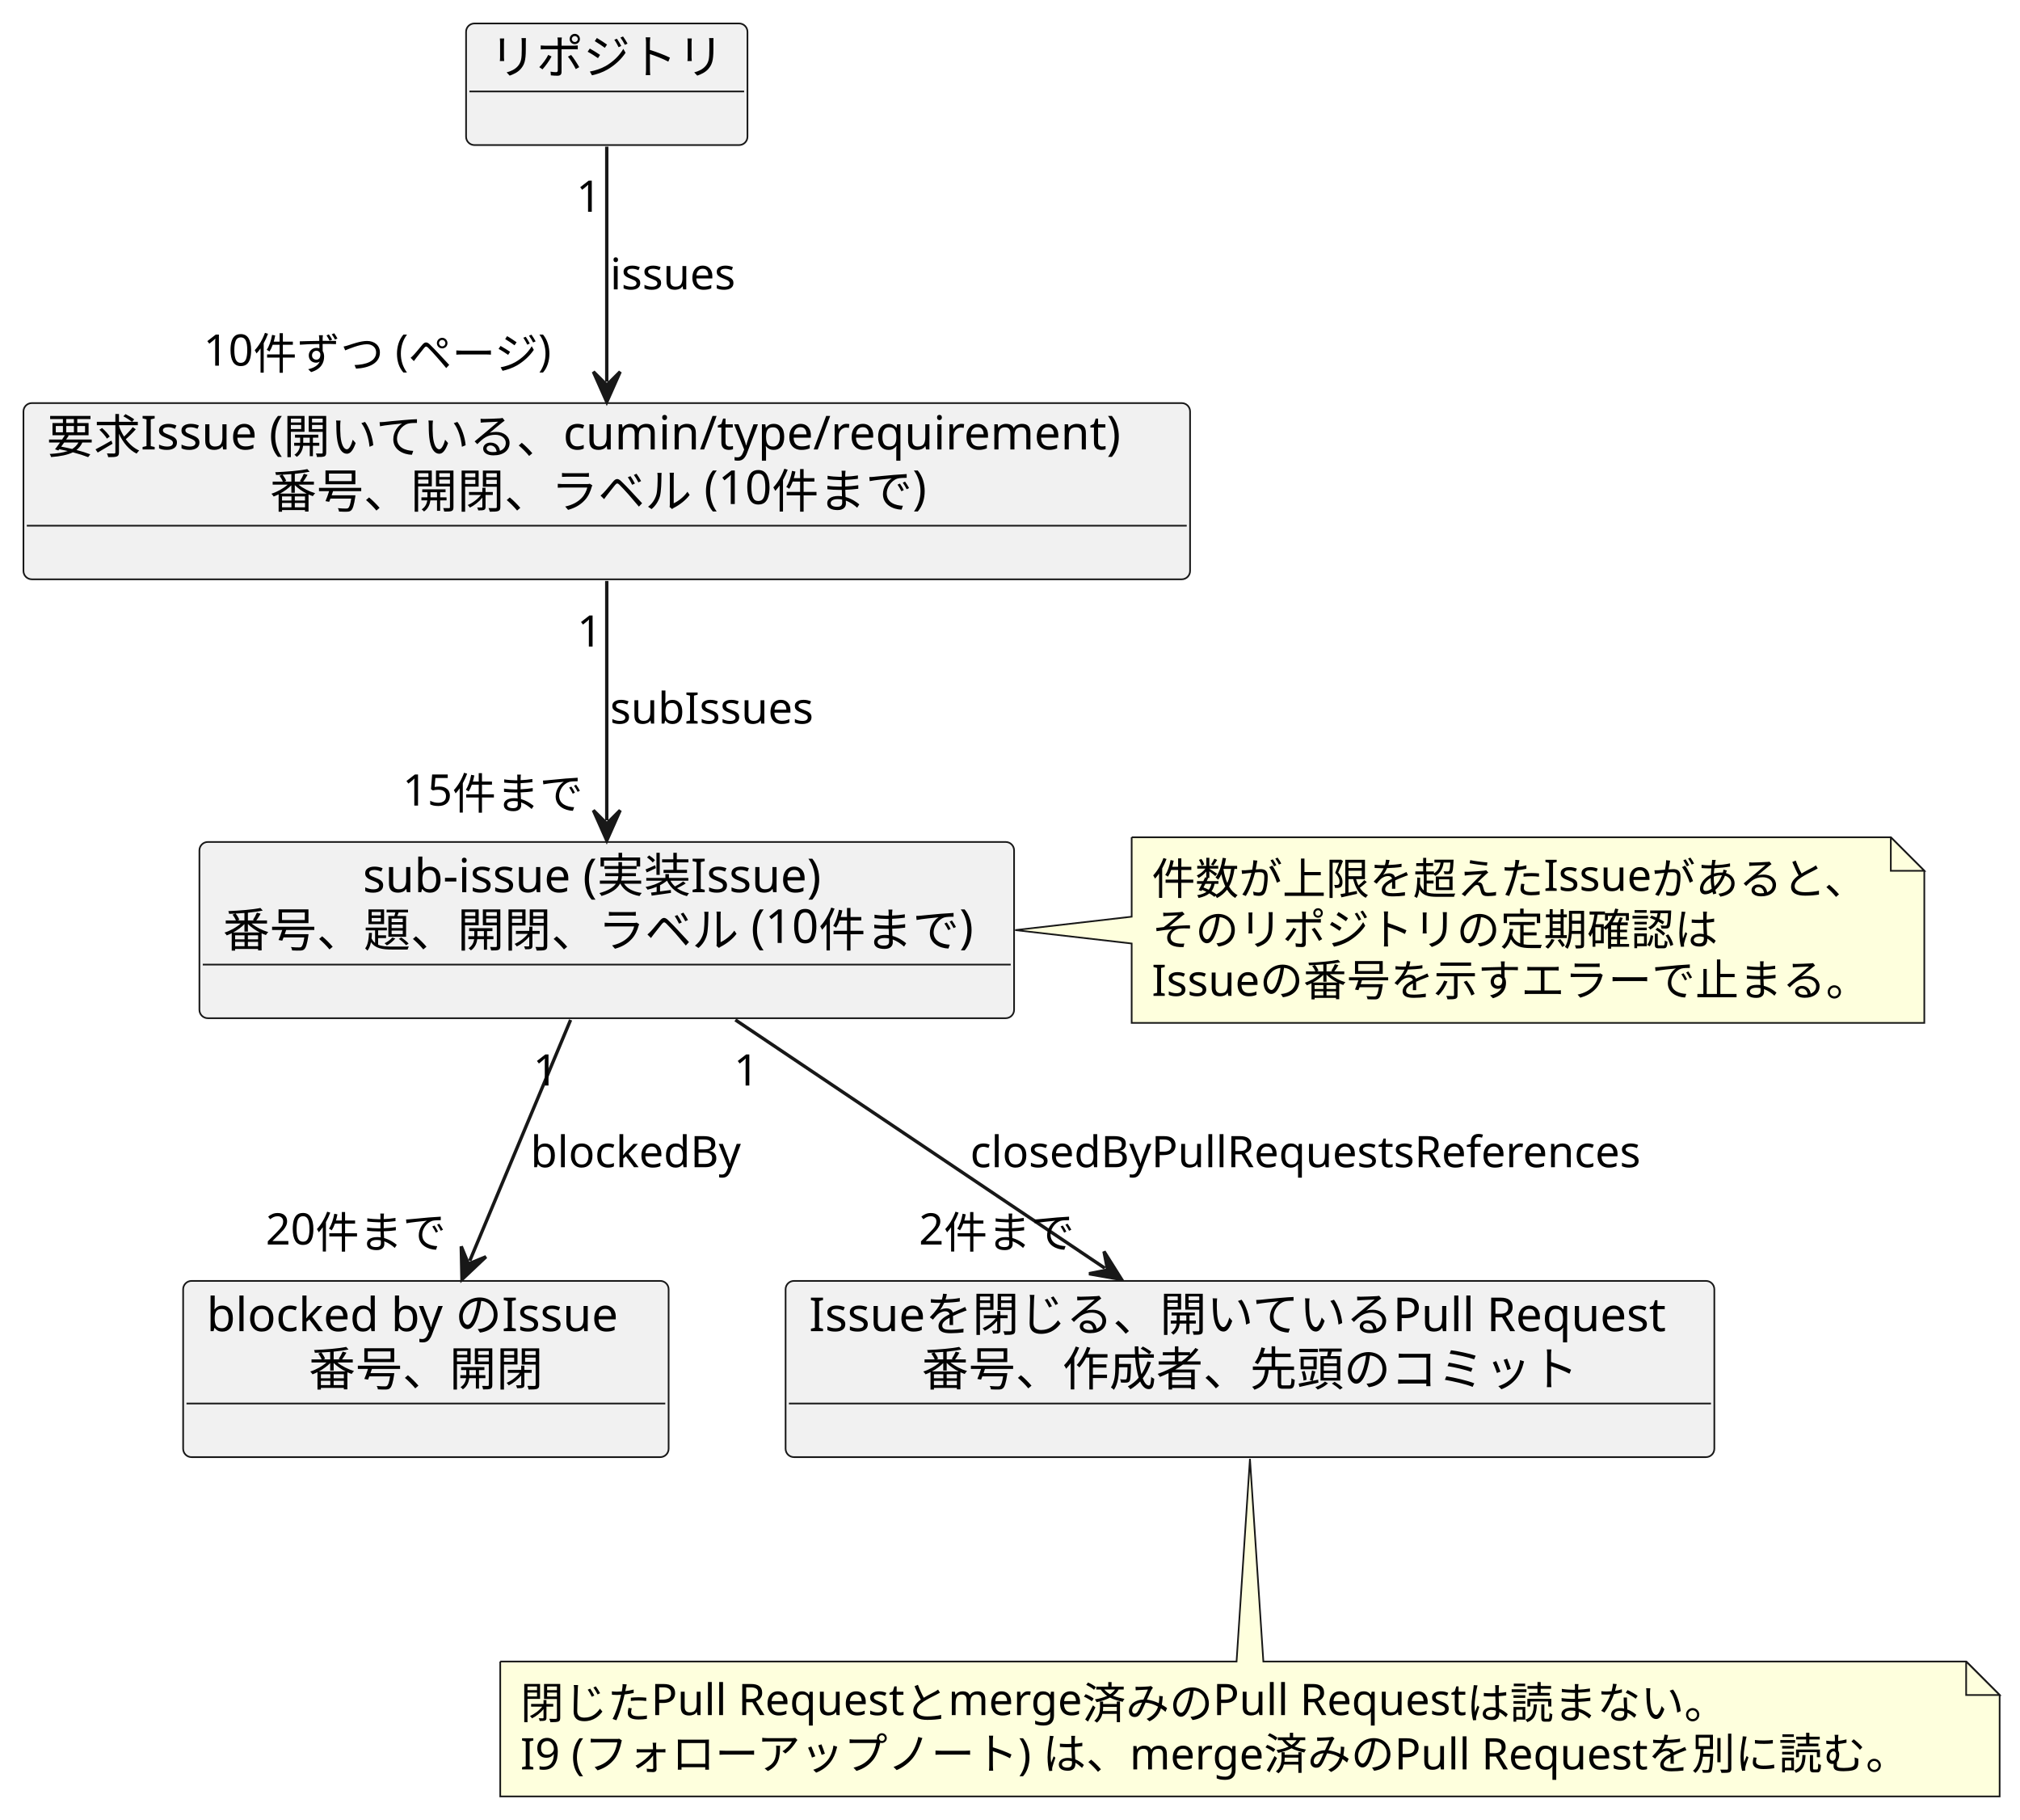
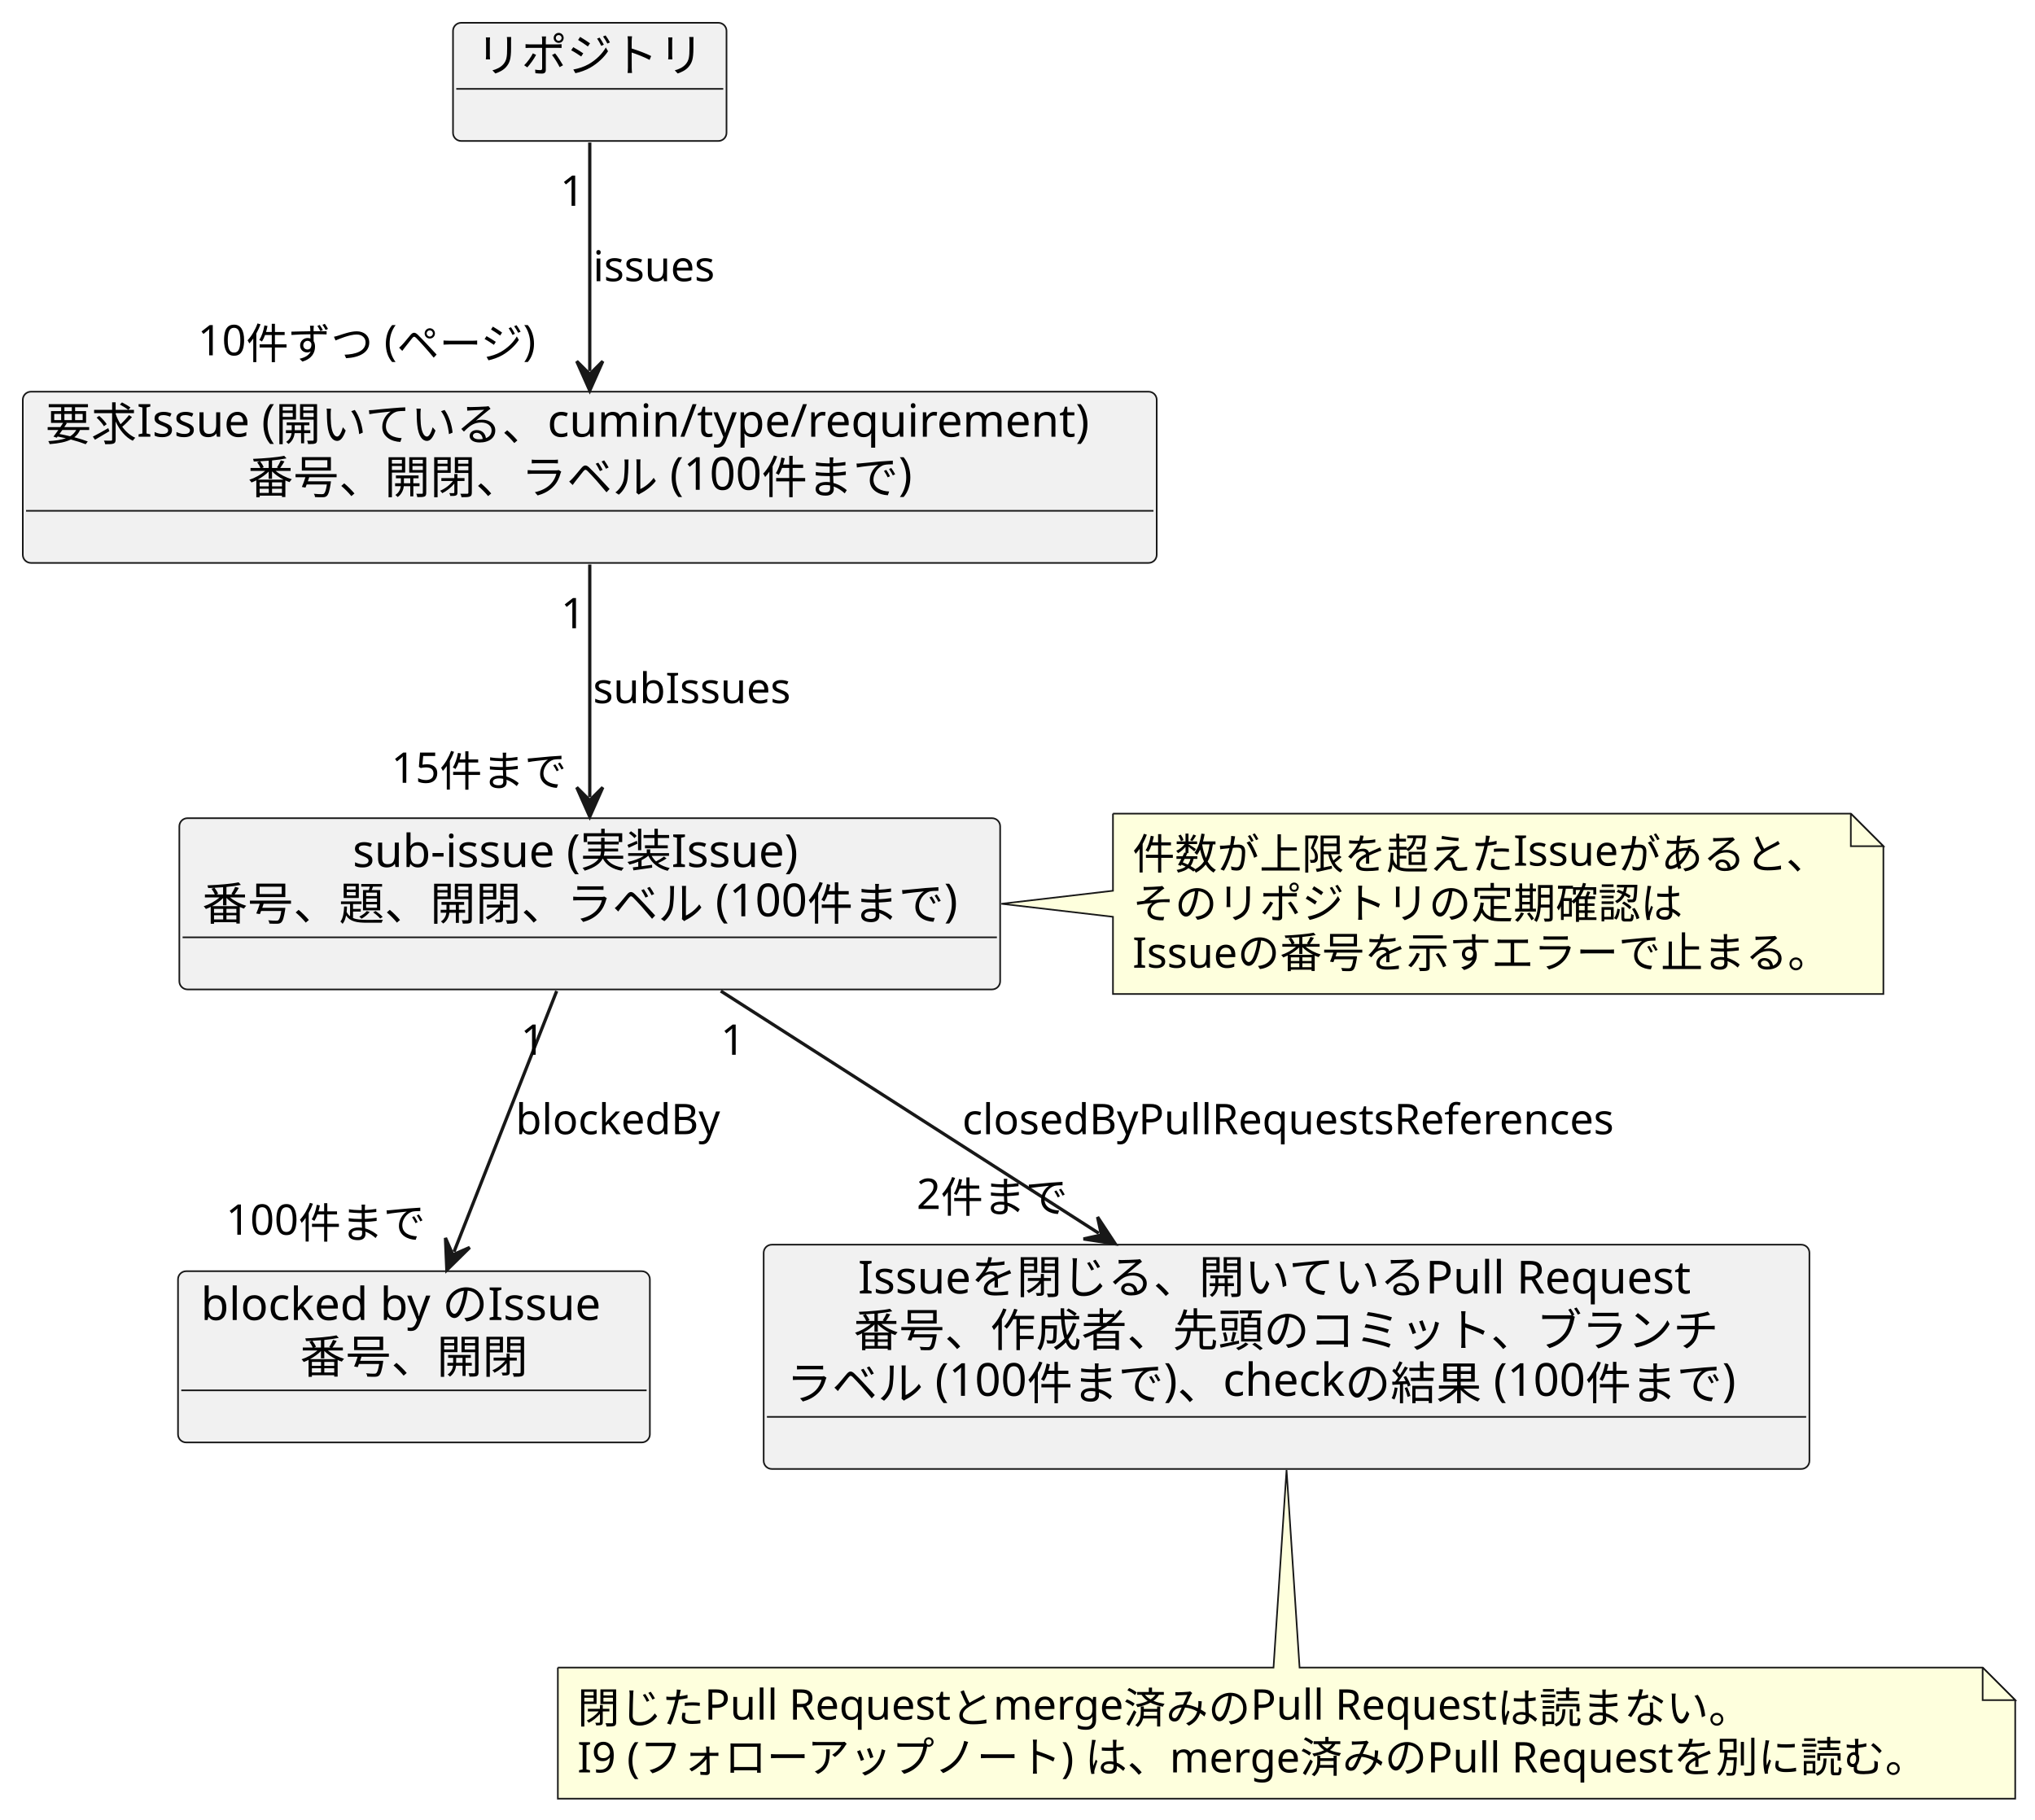
- <svg xmlns="http://www.w3.org/2000/svg" contentStyleType="text/css" data-diagram-type="CLASS" height="543px" preserveAspectRatio="none" style="width:603px;height:543px;background:#FFFFFF;" version="1.1" viewBox="0 0 603 543" width="603px" zoomAndPan="magnify">
+ <svg xmlns="http://www.w3.org/2000/svg" contentStyleType="text/css" data-diagram-type="CLASS" height="559px" preserveAspectRatio="none" style="width:625px;height:559px;background:#FFFFFF;" version="1.1" viewBox="0 0 625 559" width="625px" zoomAndPan="magnify">
  <defs />
  <g>
    <g class="entity" data-entity="repo" data-source-line="7" data-uid="ent0002" id="entity_repo">
      <rect fill="#F1F1F1" height="36.297" rx="2.5" ry="2.5" style="stroke:#181818;stroke-width:0.5;" width="84" x="139.13" y="7" />
      <text fill="#000000" font-family="sans-serif" font-size="14" lengthAdjust="spacing" textLength="70" x="146.13" y="21.995">リポジトリ</text>
      <line style="stroke:#181818;stroke-width:0.5;" x1="140.13" x2="222.13" y1="27.297" y2="27.297" />
    </g>
    <g class="entity" data-entity="req" data-source-line="8" data-uid="ent0003" id="entity_req">
      <rect fill="#F1F1F1" height="52.594" rx="2.5" ry="2.5" style="stroke:#181818;stroke-width:0.5;" width="348.256" x="7" y="120.3" />
      <text fill="#000000" font-family="sans-serif" font-size="14" lengthAdjust="spacing" textLength="334.256" x="14" y="135.295">要求Issue (開いている、cumin/type/requirement)</text>
-       <text fill="#000000" font-family="sans-serif" font-size="14" lengthAdjust="spacing" textLength="201.188" x="80.534" y="151.592">番号、開閉、ラベル (10件まで)</text>
+       <text fill="#000000" font-family="sans-serif" font-size="14" lengthAdjust="spacing" textLength="210.095" x="76.081" y="151.592">番号、開閉、ラベル (100件まで)</text>
      <line style="stroke:#181818;stroke-width:0.5;" x1="8" x2="354.256" y1="156.894" y2="156.894" />
    </g>
    <g class="entity" data-entity="sub" data-source-line="9" data-uid="ent0004" id="entity_sub">
-       <rect fill="#F1F1F1" height="52.594" rx="2.5" ry="2.5" style="stroke:#181818;stroke-width:0.5;" width="243.188" x="59.53" y="251.29" />
-       <text fill="#000000" font-family="sans-serif" font-size="14" lengthAdjust="spacing" textLength="145.646" x="108.301" y="266.285">sub-issue (実装Issue)</text>
-       <text fill="#000000" font-family="sans-serif" font-size="14" lengthAdjust="spacing" textLength="229.188" x="66.53" y="282.582">番号、題、開閉、ラベル (10件まで)</text>
-       <line style="stroke:#181818;stroke-width:0.5;" x1="60.53" x2="301.718" y1="287.884" y2="287.884" />
+       <rect fill="#F1F1F1" height="52.594" rx="2.5" ry="2.5" style="stroke:#181818;stroke-width:0.5;" width="252.095" x="55.08" y="251.3" />
+       <text fill="#000000" font-family="sans-serif" font-size="14" lengthAdjust="spacing" textLength="145.646" x="108.304" y="266.295">sub-issue (実装Issue)</text>
+       <text fill="#000000" font-family="sans-serif" font-size="14" lengthAdjust="spacing" textLength="238.095" x="62.08" y="282.592">番号、題、開閉、ラベル (100件まで)</text>
+       <line style="stroke:#181818;stroke-width:0.5;" x1="56.08" x2="306.175" y1="287.894" y2="287.894" />
    </g>
    <g class="entity" data-entity="blocker" data-source-line="10" data-uid="ent0005" id="entity_blocker">
-       <rect fill="#F1F1F1" height="52.594" rx="2.5" ry="2.5" style="stroke:#181818;stroke-width:0.5;" width="144.922" x="54.67" y="382.29" />
-       <text fill="#000000" font-family="sans-serif" font-size="14" lengthAdjust="spacing" textLength="130.922" x="61.67" y="397.285">blocked by のIssue</text>
-       <text fill="#000000" font-family="sans-serif" font-size="14" lengthAdjust="spacing" textLength="70" x="92.131" y="413.582">番号、開閉</text>
-       <line style="stroke:#181818;stroke-width:0.5;" x1="55.67" x2="198.592" y1="418.884" y2="418.884" />
+       <rect fill="#F1F1F1" height="52.594" rx="2.5" ry="2.5" style="stroke:#181818;stroke-width:0.5;" width="144.922" x="54.67" y="390.44" />
+       <text fill="#000000" font-family="sans-serif" font-size="14" lengthAdjust="spacing" textLength="130.922" x="61.67" y="405.435">blocked by のIssue</text>
+       <text fill="#000000" font-family="sans-serif" font-size="14" lengthAdjust="spacing" textLength="70" x="92.131" y="421.732">番号、開閉</text>
+       <line style="stroke:#181818;stroke-width:0.5;" x1="55.67" x2="198.592" y1="427.034" y2="427.034" />
    </g>
    <g class="entity" data-entity="pr" data-source-line="11" data-uid="ent0006" id="entity_pr">
-       <rect fill="#F1F1F1" height="52.594" rx="2.5" ry="2.5" style="stroke:#181818;stroke-width:0.5;" width="277.245" x="234.51" y="382.29" />
-       <text fill="#000000" font-family="sans-serif" font-size="14" lengthAdjust="spacing" textLength="263.245" x="241.51" y="397.285">Issueを閉じる、開いているPull Request</text>
-       <text fill="#000000" font-family="sans-serif" font-size="14" lengthAdjust="spacing" textLength="195.999" x="275.133" y="413.582">番号、作成者、先頭のコミット</text>
-       <line style="stroke:#181818;stroke-width:0.5;" x1="235.51" x2="510.755" y1="418.884" y2="418.884" />
+       <rect fill="#F1F1F1" height="68.891" rx="2.5" ry="2.5" style="stroke:#181818;stroke-width:0.5;" width="321.179" x="234.54" y="382.29" />
+       <text fill="#000000" font-family="sans-serif" font-size="14" lengthAdjust="spacing" textLength="263.245" x="263.507" y="397.285">Issueを閉じる、開いているPull Request</text>
+       <text fill="#000000" font-family="sans-serif" font-size="14" lengthAdjust="spacing" textLength="265.999" x="262.13" y="413.582">番号、作成者、先頭のコミット、ブランチ</text>
+       <text fill="#000000" font-family="sans-serif" font-size="14" lengthAdjust="spacing" textLength="307.179" x="241.54" y="429.879">ラベル (100件まで)、checkの結果 (100件まで)</text>
+       <line style="stroke:#181818;stroke-width:0.5;" x1="235.54" x2="554.719" y1="435.181" y2="435.181" />
    </g>
    <g class="entity" data-entity="GMN11" data-source-line="19" data-uid="ent0012" id="entity_GMN11">
-       <path d="M149.33,495.88 L149.33,536.146 A0,0 0 0 0 149.33,536.146 L596.924,536.146 A0,0 0 0 0 596.924,536.146 L596.924,505.88 L586.924,495.88 L377.13,495.88 L373.13,435.38 L369.13,495.88 L149.33,495.88 A0,0 0 0 0 149.33,495.88" fill="#FEFFDD" style="stroke:#181818;stroke-width:0.5;" />
-       <path d="M586.924,495.88 L586.924,505.88 L596.924,505.88 L586.924,495.88" fill="#FEFFDD" style="stroke:#181818;stroke-width:0.5;" />
-       <text fill="#000000" font-family="sans-serif" font-size="13" lengthAdjust="spacing" textLength="372.906" x="155.33" y="512.947">閉じたPull Requestとmerge済みのPull Requestは読まない。</text>
-       <text fill="#000000" font-family="sans-serif" font-size="13" lengthAdjust="spacing" textLength="426.594" x="155.33" y="528.08">I9 (フォローアップノート) は、merge済みのPull Requestを別に読む。</text>
+       <path d="M171.33,512.18 L171.33,552.446 A0,0 0 0 0 171.33,552.446 L618.924,552.446 A0,0 0 0 0 618.924,552.446 L618.924,522.18 L608.924,512.18 L399.13,512.18 L395.13,451.51 L391.13,512.18 L171.33,512.18 A0,0 0 0 0 171.33,512.18" fill="#FEFFDD" style="stroke:#181818;stroke-width:0.5;" />
+       <path d="M608.924,512.18 L608.924,522.18 L618.924,522.18 L608.924,512.18" fill="#FEFFDD" style="stroke:#181818;stroke-width:0.5;" />
+       <text fill="#000000" font-family="sans-serif" font-size="13" lengthAdjust="spacing" textLength="372.906" x="177.33" y="529.247">閉じたPull Requestとmerge済みのPull Requestは読まない。</text>
+       <text fill="#000000" font-family="sans-serif" font-size="13" lengthAdjust="spacing" textLength="426.594" x="177.33" y="544.38">I9 (フォローアップノート) は、merge済みのPull Requestを別に読む。</text>
    </g>
    <g class="entity" data-entity="GMN14" data-source-line="23" data-uid="ent0015" id="entity_GMN14">
-       <path d="M337.82,249.89 L337.82,273.59 L303.05,277.59 L337.82,281.59 L337.82,305.288 A0,0 0 0 0 337.82,305.288 L574.437,305.288 A0,0 0 0 0 574.437,305.288 L574.437,259.89 L564.437,249.89 L337.82,249.89 A0,0 0 0 0 337.82,249.89" fill="#FEFFDD" style="stroke:#181818;stroke-width:0.5;" />
-       <path d="M564.437,249.89 L564.437,259.89 L574.437,259.89 L564.437,249.89" fill="#FEFFDD" style="stroke:#181818;stroke-width:0.5;" />
-       <text fill="#000000" font-family="sans-serif" font-size="13" lengthAdjust="spacing" textLength="215.617" x="343.82" y="266.957">件数が上限を超えたIssueがあると、</text>
-       <text fill="#000000" font-family="sans-serif" font-size="13" lengthAdjust="spacing" textLength="169" x="343.82" y="282.09">そのリポジトリの定期確認は</text>
-       <text fill="#000000" font-family="sans-serif" font-size="13" lengthAdjust="spacing" textLength="215.617" x="343.82" y="297.223">Issueの番号を示すエラーで止まる。</text>
+       <path d="M341.82,249.9 L341.82,273.59 L307.55,277.59 L341.82,281.59 L341.82,305.298 A0,0 0 0 0 341.82,305.298 L578.437,305.298 A0,0 0 0 0 578.437,305.298 L578.437,259.9 L568.437,249.9 L341.82,249.9 A0,0 0 0 0 341.82,249.9" fill="#FEFFDD" style="stroke:#181818;stroke-width:0.5;" />
+       <path d="M568.437,249.9 L568.437,259.9 L578.437,259.9 L568.437,249.9" fill="#FEFFDD" style="stroke:#181818;stroke-width:0.5;" />
+       <text fill="#000000" font-family="sans-serif" font-size="13" lengthAdjust="spacing" textLength="215.617" x="347.82" y="266.967">件数が上限を超えたIssueがあると、</text>
+       <text fill="#000000" font-family="sans-serif" font-size="13" lengthAdjust="spacing" textLength="169" x="347.82" y="282.1">そのリポジトリの定期確認は</text>
+       <text fill="#000000" font-family="sans-serif" font-size="13" lengthAdjust="spacing" textLength="215.617" x="347.82" y="297.233">Issueの番号を示すエラーで止まる。</text>
    </g>
    <g class="link" data-entity-1="repo" data-entity-2="req" data-source-line="13" data-uid="lnk7" id="link_repo_req">
-       <path codeLine="13" d="M181.13,43.77 C181.13,63.89 181.13,90.97 181.13,113.95" fill="none" id="repo-to-req" style="stroke:#181818;stroke-width:1;" />
+       <path codeLine="13" d="M181.13,43.78 C181.13,63.89 181.13,90.98 181.13,113.95" fill="none" id="repo-to-req" style="stroke:#181818;stroke-width:1;" />
      <polygon fill="#181818" points="181.13,119.95,185.13,110.95,181.13,114.95,177.13,110.95,181.13,119.95" style="stroke:#181818;stroke-width:1;" />
      <text fill="#000000" font-family="sans-serif" font-size="13" lengthAdjust="spacing" textLength="40.168" x="182.13" y="86.367">issues</text>
-       <text fill="#000000" font-family="sans-serif" font-size="13" lengthAdjust="spacing" textLength="8.271" x="172.043" y="63.202">1</text>
+       <text fill="#000000" font-family="sans-serif" font-size="13" lengthAdjust="spacing" textLength="8.271" x="172.043" y="63.215">1</text>
      <text fill="#000000" font-family="sans-serif" font-size="13" lengthAdjust="spacing" textLength="108.818" x="60.737" y="109.136">10件ずつ (ページ)</text>
    </g>
    <g class="link" data-entity-1="req" data-entity-2="sub" data-source-line="14" data-uid="lnk8" id="link_req_sub">
      <path codeLine="14" d="M181.13,173.39 C181.13,195.89 181.13,222.36 181.13,244.84" fill="none" id="req-to-sub" style="stroke:#181818;stroke-width:1;" />
      <polygon fill="#181818" points="181.13,250.84,185.13,241.84,181.13,245.84,177.13,241.84,181.13,250.84" style="stroke:#181818;stroke-width:1;" />
-       <text fill="#000000" font-family="sans-serif" font-size="13" lengthAdjust="spacing" textLength="63.654" x="182.13" y="215.957">subIssues</text>
+       <text fill="#000000" font-family="sans-serif" font-size="13" lengthAdjust="spacing" textLength="63.654" x="182.13" y="215.967">subIssues</text>
      <text fill="#000000" font-family="sans-serif" font-size="13" lengthAdjust="spacing" textLength="8.271" x="172.285" y="192.973">1</text>
-       <text fill="#000000" font-family="sans-serif" font-size="13" lengthAdjust="spacing" textLength="55.542" x="120.175" y="240.43">15件まで</text>
+       <text fill="#000000" font-family="sans-serif" font-size="13" lengthAdjust="spacing" textLength="55.542" x="120.174" y="240.428">15件まで</text>
    </g>
    <g class="link" data-entity-1="sub" data-entity-2="blocker" data-source-line="15" data-uid="lnk9" id="link_sub_blocker">
-       <path codeLine="15" d="M170.33,304.39 C160.91,326.88 149.636,353.815 140.226,376.305" fill="none" id="sub-to-blocker" style="stroke:#181818;stroke-width:1;" />
-       <polygon fill="#181818" points="137.91,381.84,145.074,375.081,139.84,377.228,137.694,371.993,137.91,381.84" style="stroke:#181818;stroke-width:1;" />
+       <path codeLine="15" d="M170.97,304.39 C161.32,328.91 149.078,359.997 139.438,384.477" fill="none" id="sub-to-blocker" style="stroke:#181818;stroke-width:1;" />
+       <polygon fill="#181818" points="137.24,390.06,144.26,383.151,139.072,385.408,136.816,380.22,137.24,390.06" style="stroke:#181818;stroke-width:1;" />
      <text fill="#000000" font-family="sans-serif" font-size="13" lengthAdjust="spacing" textLength="67.355" x="158.36" y="348.357">blockedBy</text>
-       <text fill="#000000" font-family="sans-serif" font-size="13" lengthAdjust="spacing" textLength="8.271" x="159.124" y="323.975">1</text>
-       <text fill="#000000" font-family="sans-serif" font-size="13" lengthAdjust="spacing" textLength="55.542" x="79.312" y="371.43">20件まで</text>
+       <text fill="#000000" font-family="sans-serif" font-size="13" lengthAdjust="spacing" textLength="8.271" x="159.903" y="323.973">1</text>
+       <text fill="#000000" font-family="sans-serif" font-size="13" lengthAdjust="spacing" textLength="63.813" x="69.387" y="379.239">100件まで</text>
    </g>
    <g class="link" data-entity-1="sub" data-entity-2="pr" data-source-line="16" data-uid="lnk10" id="link_sub_pr">
-       <path codeLine="16" d="M219.52,304.39 C253.01,326.88 296.35,356.004 329.82,378.494" fill="none" id="sub-to-pr" style="stroke:#181818;stroke-width:1;" />
-       <polygon fill="#181818" points="334.8,381.84,329.561,373.5,330.65,379.051,325.099,380.14,334.8,381.84" style="stroke:#181818;stroke-width:1;" />
-       <text fill="#000000" font-family="sans-serif" font-size="13" lengthAdjust="spacing" textLength="214.919" x="289.62" y="348.357">closedByPullRequestsReferences</text>
-       <text fill="#000000" font-family="sans-serif" font-size="13" lengthAdjust="spacing" textLength="8.271" x="219.074" y="323.975">1</text>
-       <text fill="#000000" font-family="sans-serif" font-size="13" lengthAdjust="spacing" textLength="47.271" x="274.304" y="371.43">2件まで</text>
+       <path codeLine="16" d="M221.38,304.39 C255.64,326.35 300.058,354.812 337.459,378.782" fill="none" id="sub-to-pr" style="stroke:#181818;stroke-width:1;" />
+       <polygon fill="#181818" points="342.51,382.02,337.091,373.796,338.3,379.322,332.774,380.531,342.51,382.02" style="stroke:#181818;stroke-width:1;" />
+       <text fill="#000000" font-family="sans-serif" font-size="13" lengthAdjust="spacing" textLength="214.919" x="295.54" y="348.357">closedByPullRequestsReferences</text>
+       <text fill="#000000" font-family="sans-serif" font-size="13" lengthAdjust="spacing" textLength="8.271" x="221.34" y="323.973">1</text>
+       <text fill="#000000" font-family="sans-serif" font-size="13" lengthAdjust="spacing" textLength="47.271" x="281.5" y="371.316">2件まで</text>
    </g>
  </g>
</svg>
